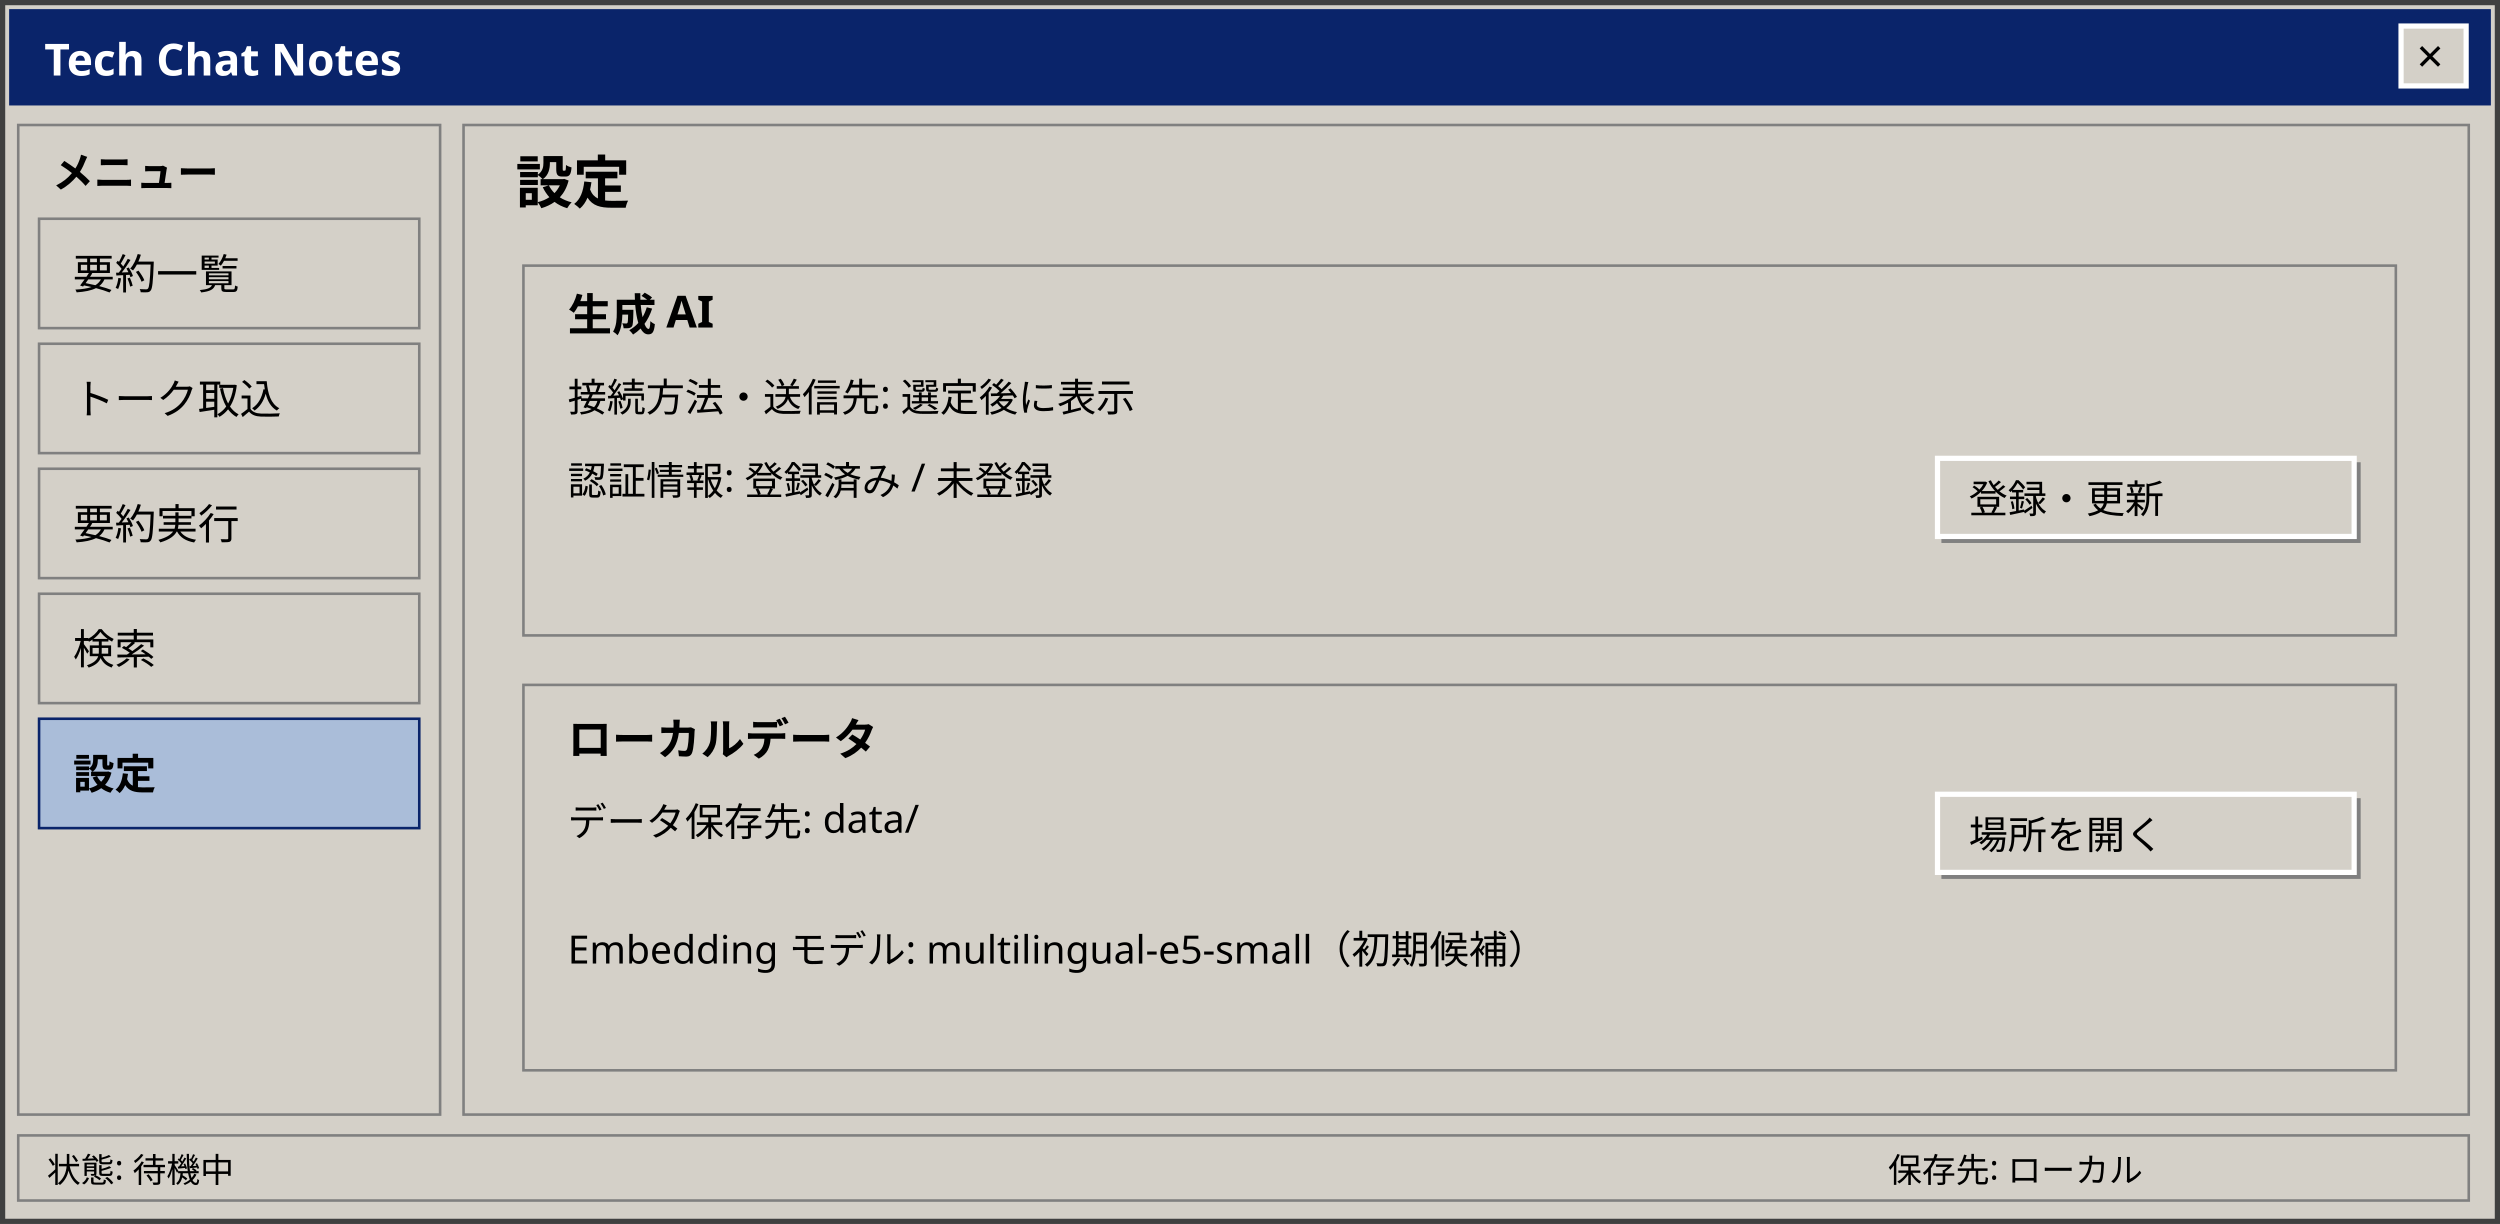
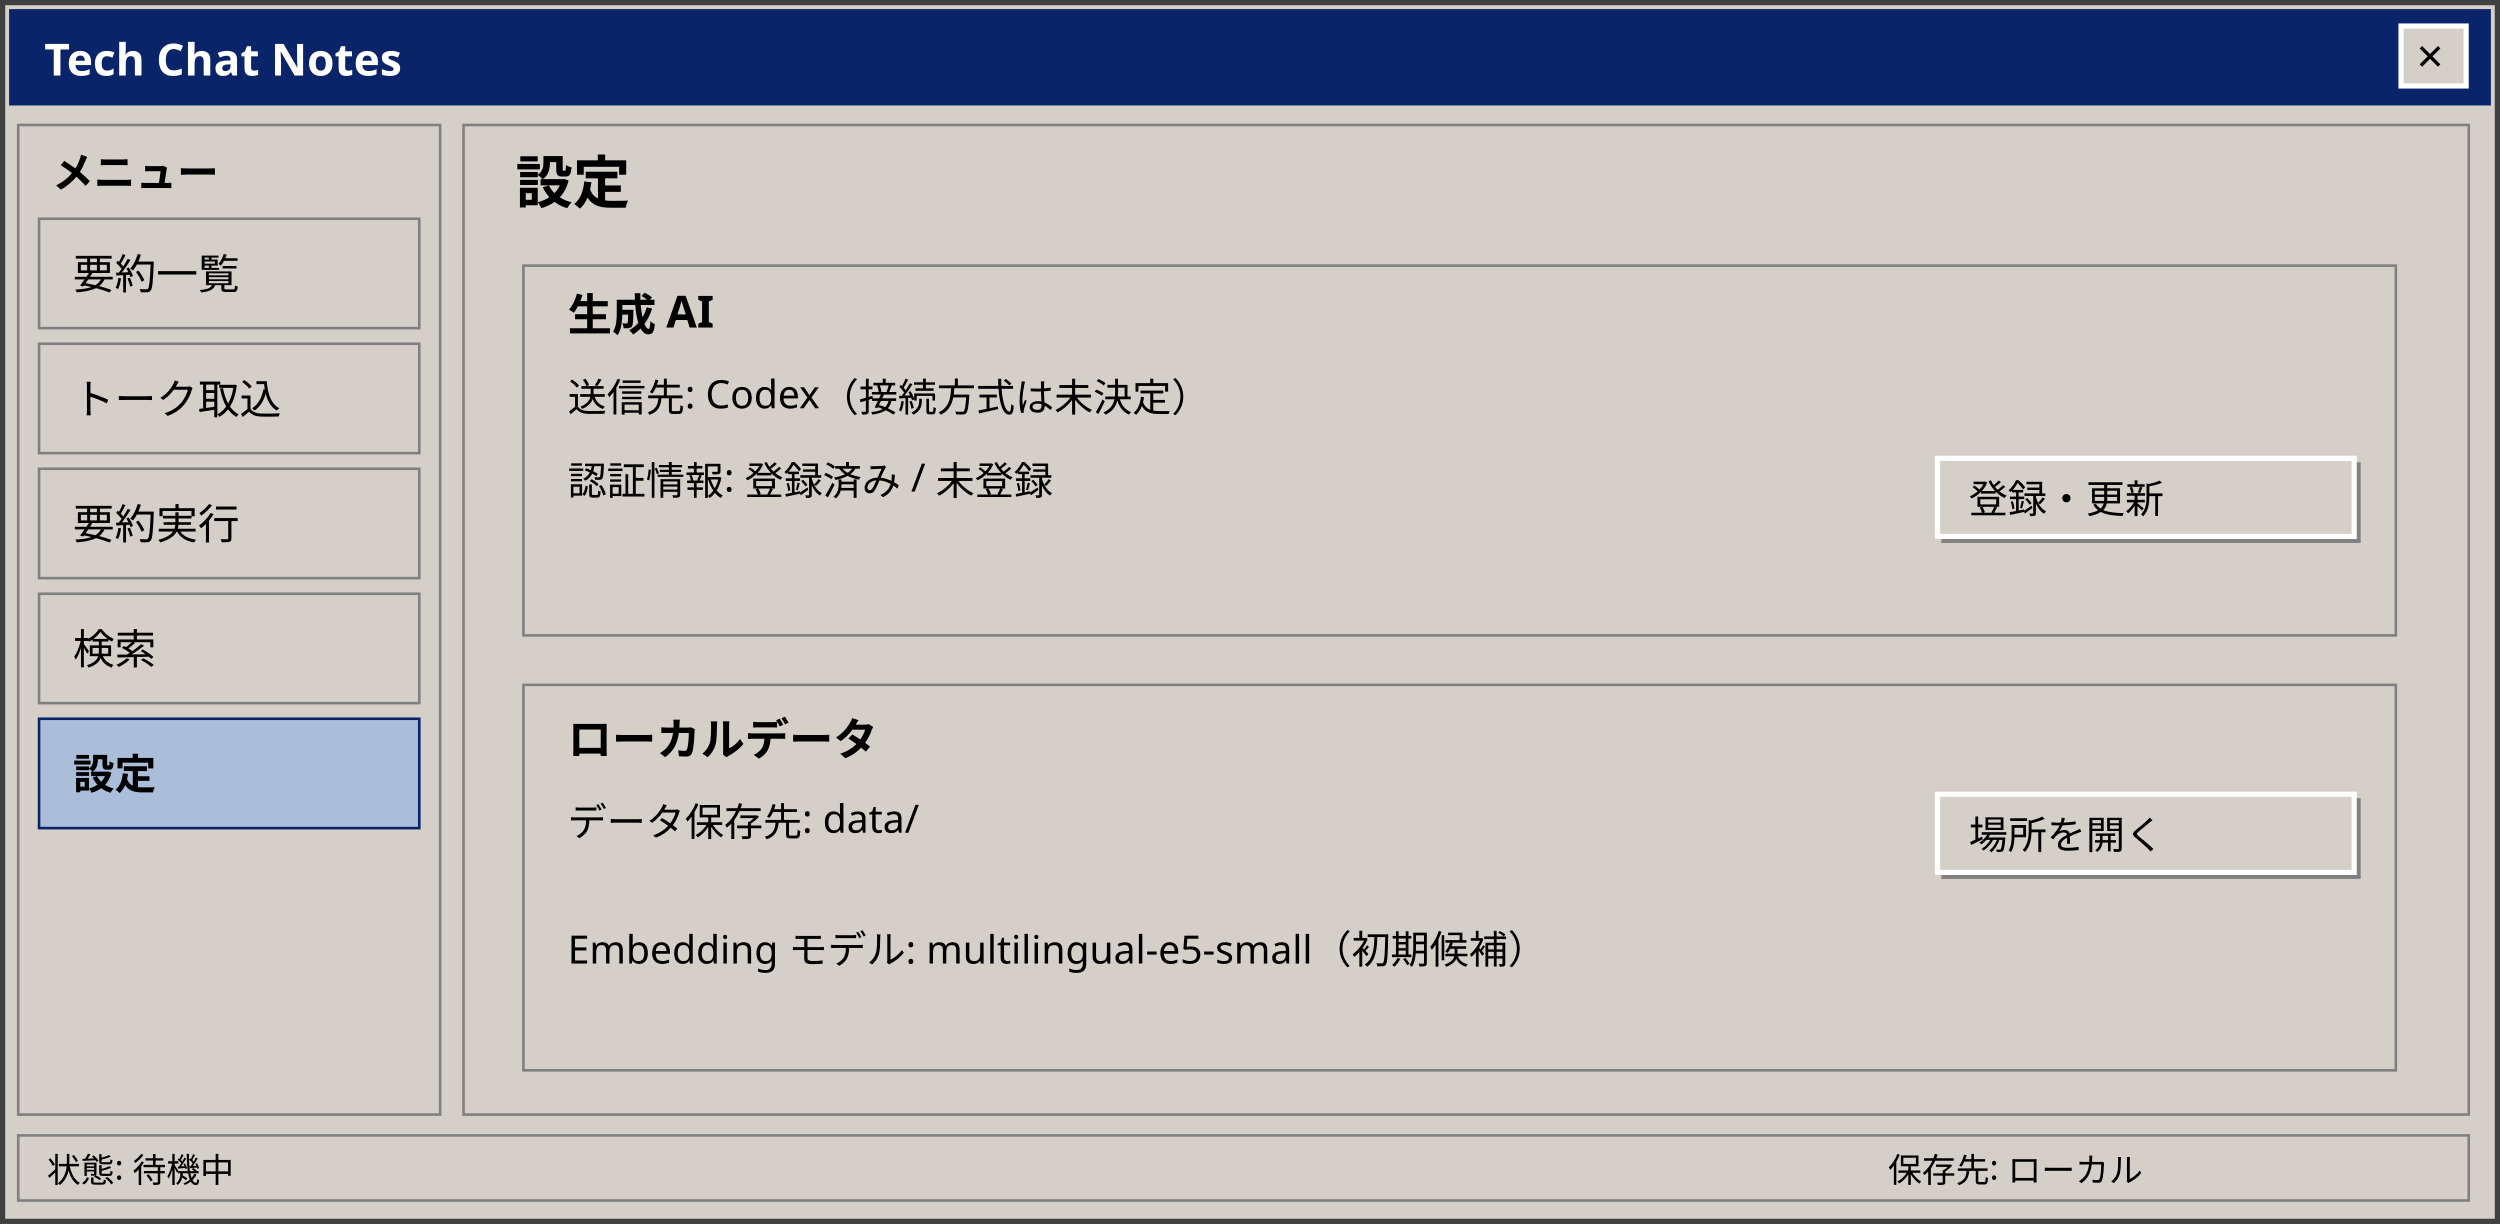
<svg xmlns="http://www.w3.org/2000/svg" width="960" height="470" viewBox="0 0 960 470" role="img" aria-labelledby="title desc">
  <rect x="1" y="1" width="958" height="468" fill="#d4d0c8" stroke="#404040" stroke-width="2" />
  <rect x="4" y="4" width="952" height="36" fill="#0a246a" stroke="#0a246a" stroke-width="1" />
  <text x="17" y="29" font-family="'MS UI Gothic',Meiryo,sans-serif" font-size="17" font-weight="bold" fill="#ffffff">Tech Chat Notes</text>
  <rect x="922" y="10" width="25" height="23" fill="#d4d0c8" stroke="#ffffff" stroke-width="2" />
  <text x="928" y="28" font-family="'MS UI Gothic',Meiryo,sans-serif" font-size="18" font-weight="normal" fill="#000000">×</text>
  <rect x="7" y="48" width="162" height="380" fill="#d4d0c8" stroke="#808080" stroke-width="1" />
  <text x="20" y="72" font-family="'MS UI Gothic',Meiryo,sans-serif" font-size="16" font-weight="bold" fill="#000000">メニュー</text>
  <rect x="15" y="84" width="146" height="42" fill="#d4d0c8" stroke="#808080" stroke-width="1" />
  <text x="28" y="111" font-family="'MS UI Gothic',Meiryo,sans-serif" font-size="16" font-weight="normal" fill="#000000">要約一覧</text>
  <rect x="15" y="132" width="146" height="42" fill="#d4d0c8" stroke="#808080" stroke-width="1" />
  <text x="28" y="159" font-family="'MS UI Gothic',Meiryo,sans-serif" font-size="16" font-weight="normal" fill="#000000">トーク取込</text>
  <rect x="15" y="180" width="146" height="42" fill="#d4d0c8" stroke="#808080" stroke-width="1" />
  <text x="28" y="207" font-family="'MS UI Gothic',Meiryo,sans-serif" font-size="16" font-weight="normal" fill="#000000">要約実行</text>
  <rect x="15" y="228" width="146" height="42" fill="#d4d0c8" stroke="#808080" stroke-width="1" />
  <text x="28" y="255" font-family="'MS UI Gothic',Meiryo,sans-serif" font-size="16" font-weight="normal" fill="#000000">検索</text>
  <rect x="15" y="276" width="146" height="42" fill="#aabdd9" stroke="#0a246a" stroke-width="1" />
  <text x="28" y="303" font-family="'MS UI Gothic',Meiryo,sans-serif" font-size="16" font-weight="bold" fill="#000000">設定</text>
  <rect x="178" y="48" width="770" height="380" fill="#d4d0c8" stroke="#808080" stroke-width="1" />
  <text x="198" y="78" font-family="'MS UI Gothic',Meiryo,sans-serif" font-size="22" font-weight="bold" fill="#000000">設定</text>
  <rect x="7" y="436" width="941" height="25" fill="#d4d0c8" stroke="#808080" stroke-width="1" />
  <text x="18" y="454" font-family="'MS UI Gothic',Meiryo,sans-serif" font-size="13" font-weight="normal" fill="#000000">状態: 待機中</text>
  <text x="725" y="454" font-family="'MS UI Gothic',Meiryo,sans-serif" font-size="13" font-weight="normal" fill="#000000">保存先: ローカル</text>
  <rect x="201" y="102" width="719" height="142" fill="#d4d0c8" stroke="#808080" stroke-width="1" />
  <text x="218" y="127" font-family="'MS UI Gothic',Meiryo,sans-serif" font-size="17" font-weight="bold" fill="#000000">生成 AI</text>
-   <text x="218" y="158" font-family="'MS UI Gothic',Meiryo,sans-serif" font-size="15" font-weight="normal" fill="#000000">接続方法・送信先: 選定後に表示</text>
+   <text x="218" y="158" font-family="'MS UI Gothic',Meiryo,sans-serif" font-size="15" font-weight="normal" fill="#000000">送信先: Codex（接続方式は未決定）</text>
  <text x="218" y="190" font-family="'MS UI Gothic',Meiryo,sans-serif" font-size="15" font-weight="normal" fill="#000000">認証情報: 登録済み / 未登録</text>
  <rect x="746" y="178" width="160" height="30" fill="#808080" stroke="#808080" stroke-width="1" />
  <rect x="744" y="176" width="160" height="30" fill="#d4d0c8" stroke="#ffffff" stroke-width="2" />
  <text x="756" y="197" font-family="'MS UI Gothic',Meiryo,sans-serif" font-size="15" font-weight="normal" fill="#000000">登録・更新</text>
  <rect x="201" y="263" width="719" height="148" fill="#d4d0c8" stroke="#808080" stroke-width="1" />
  <text x="218" y="290" font-family="'MS UI Gothic',Meiryo,sans-serif" font-size="17" font-weight="bold" fill="#000000">ローカルデータ</text>
  <text x="218" y="321" font-family="'MS UI Gothic',Meiryo,sans-serif" font-size="15" font-weight="normal" fill="#000000">データ保存先: data/</text>
  <rect x="746" y="307" width="160" height="30" fill="#808080" stroke="#808080" stroke-width="1" />
  <rect x="744" y="305" width="160" height="30" fill="#d4d0c8" stroke="#ffffff" stroke-width="2" />
  <text x="756" y="326" font-family="'MS UI Gothic',Meiryo,sans-serif" font-size="15" font-weight="normal" fill="#000000">場所を開く</text>
  <text x="218" y="370" font-family="'MS UI Gothic',Meiryo,sans-serif" font-size="15" font-weight="normal" fill="#000000">Embedding モデル: multilingual-e5-small（初期候補）</text>
</svg>
